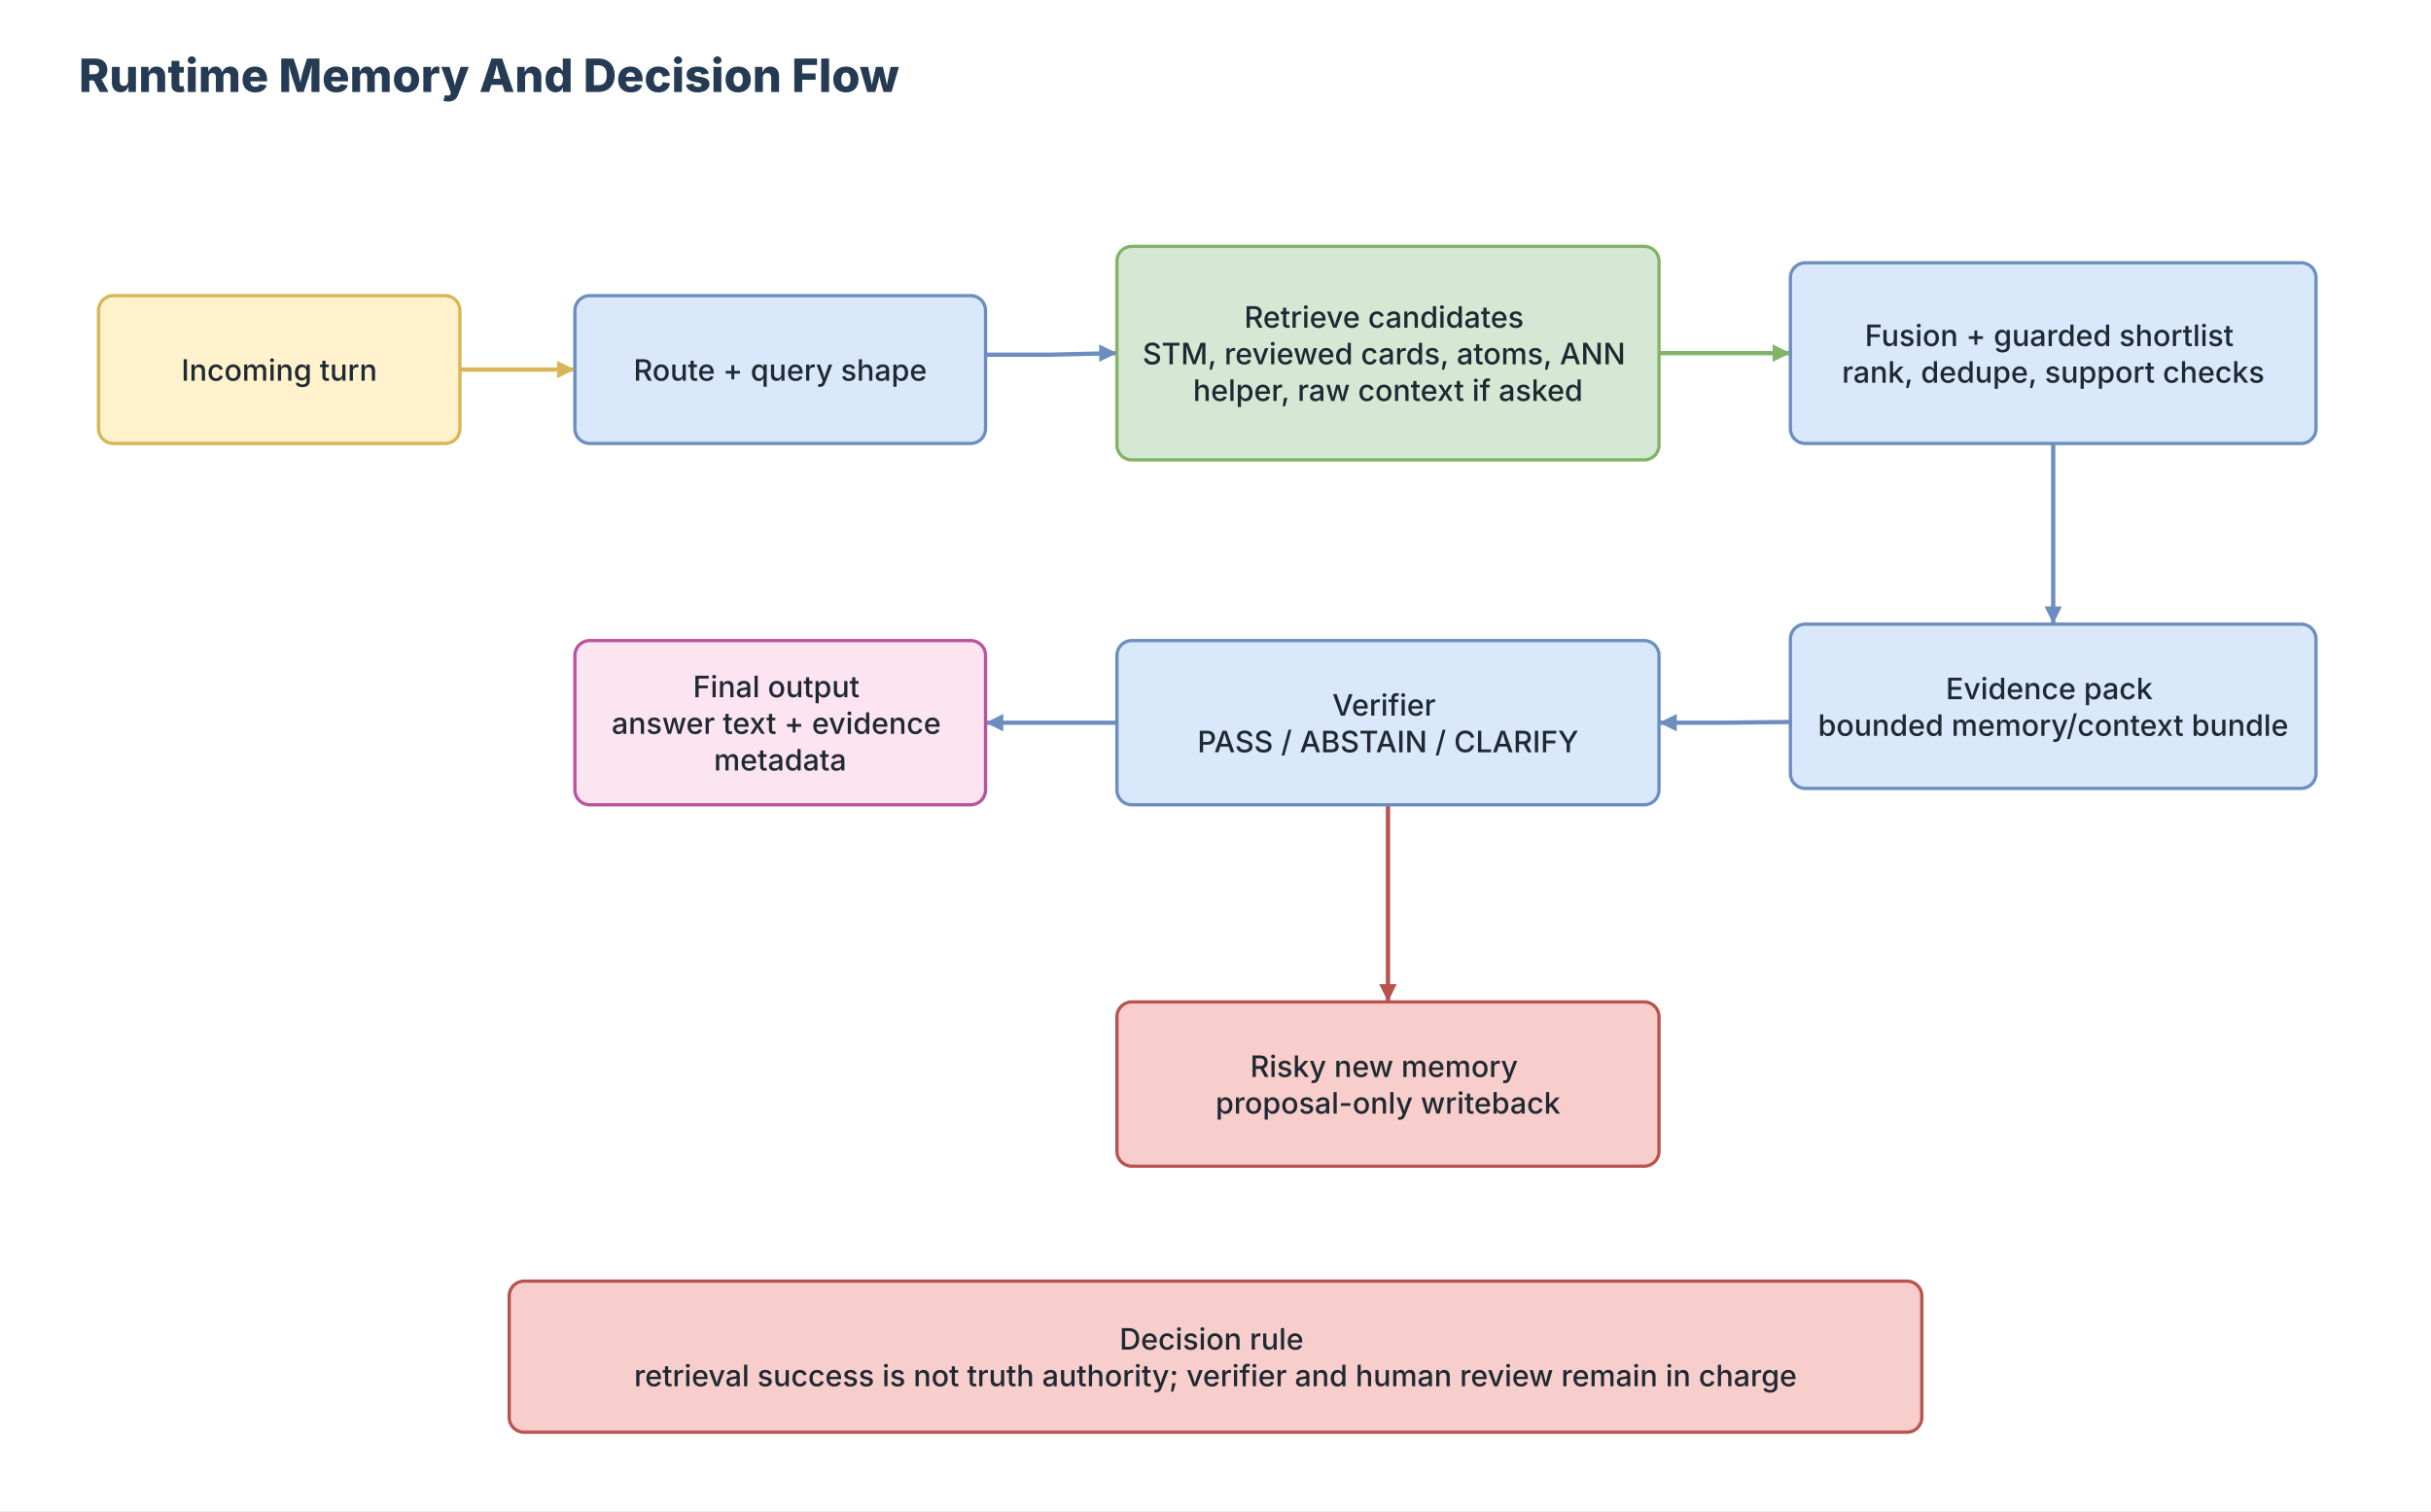
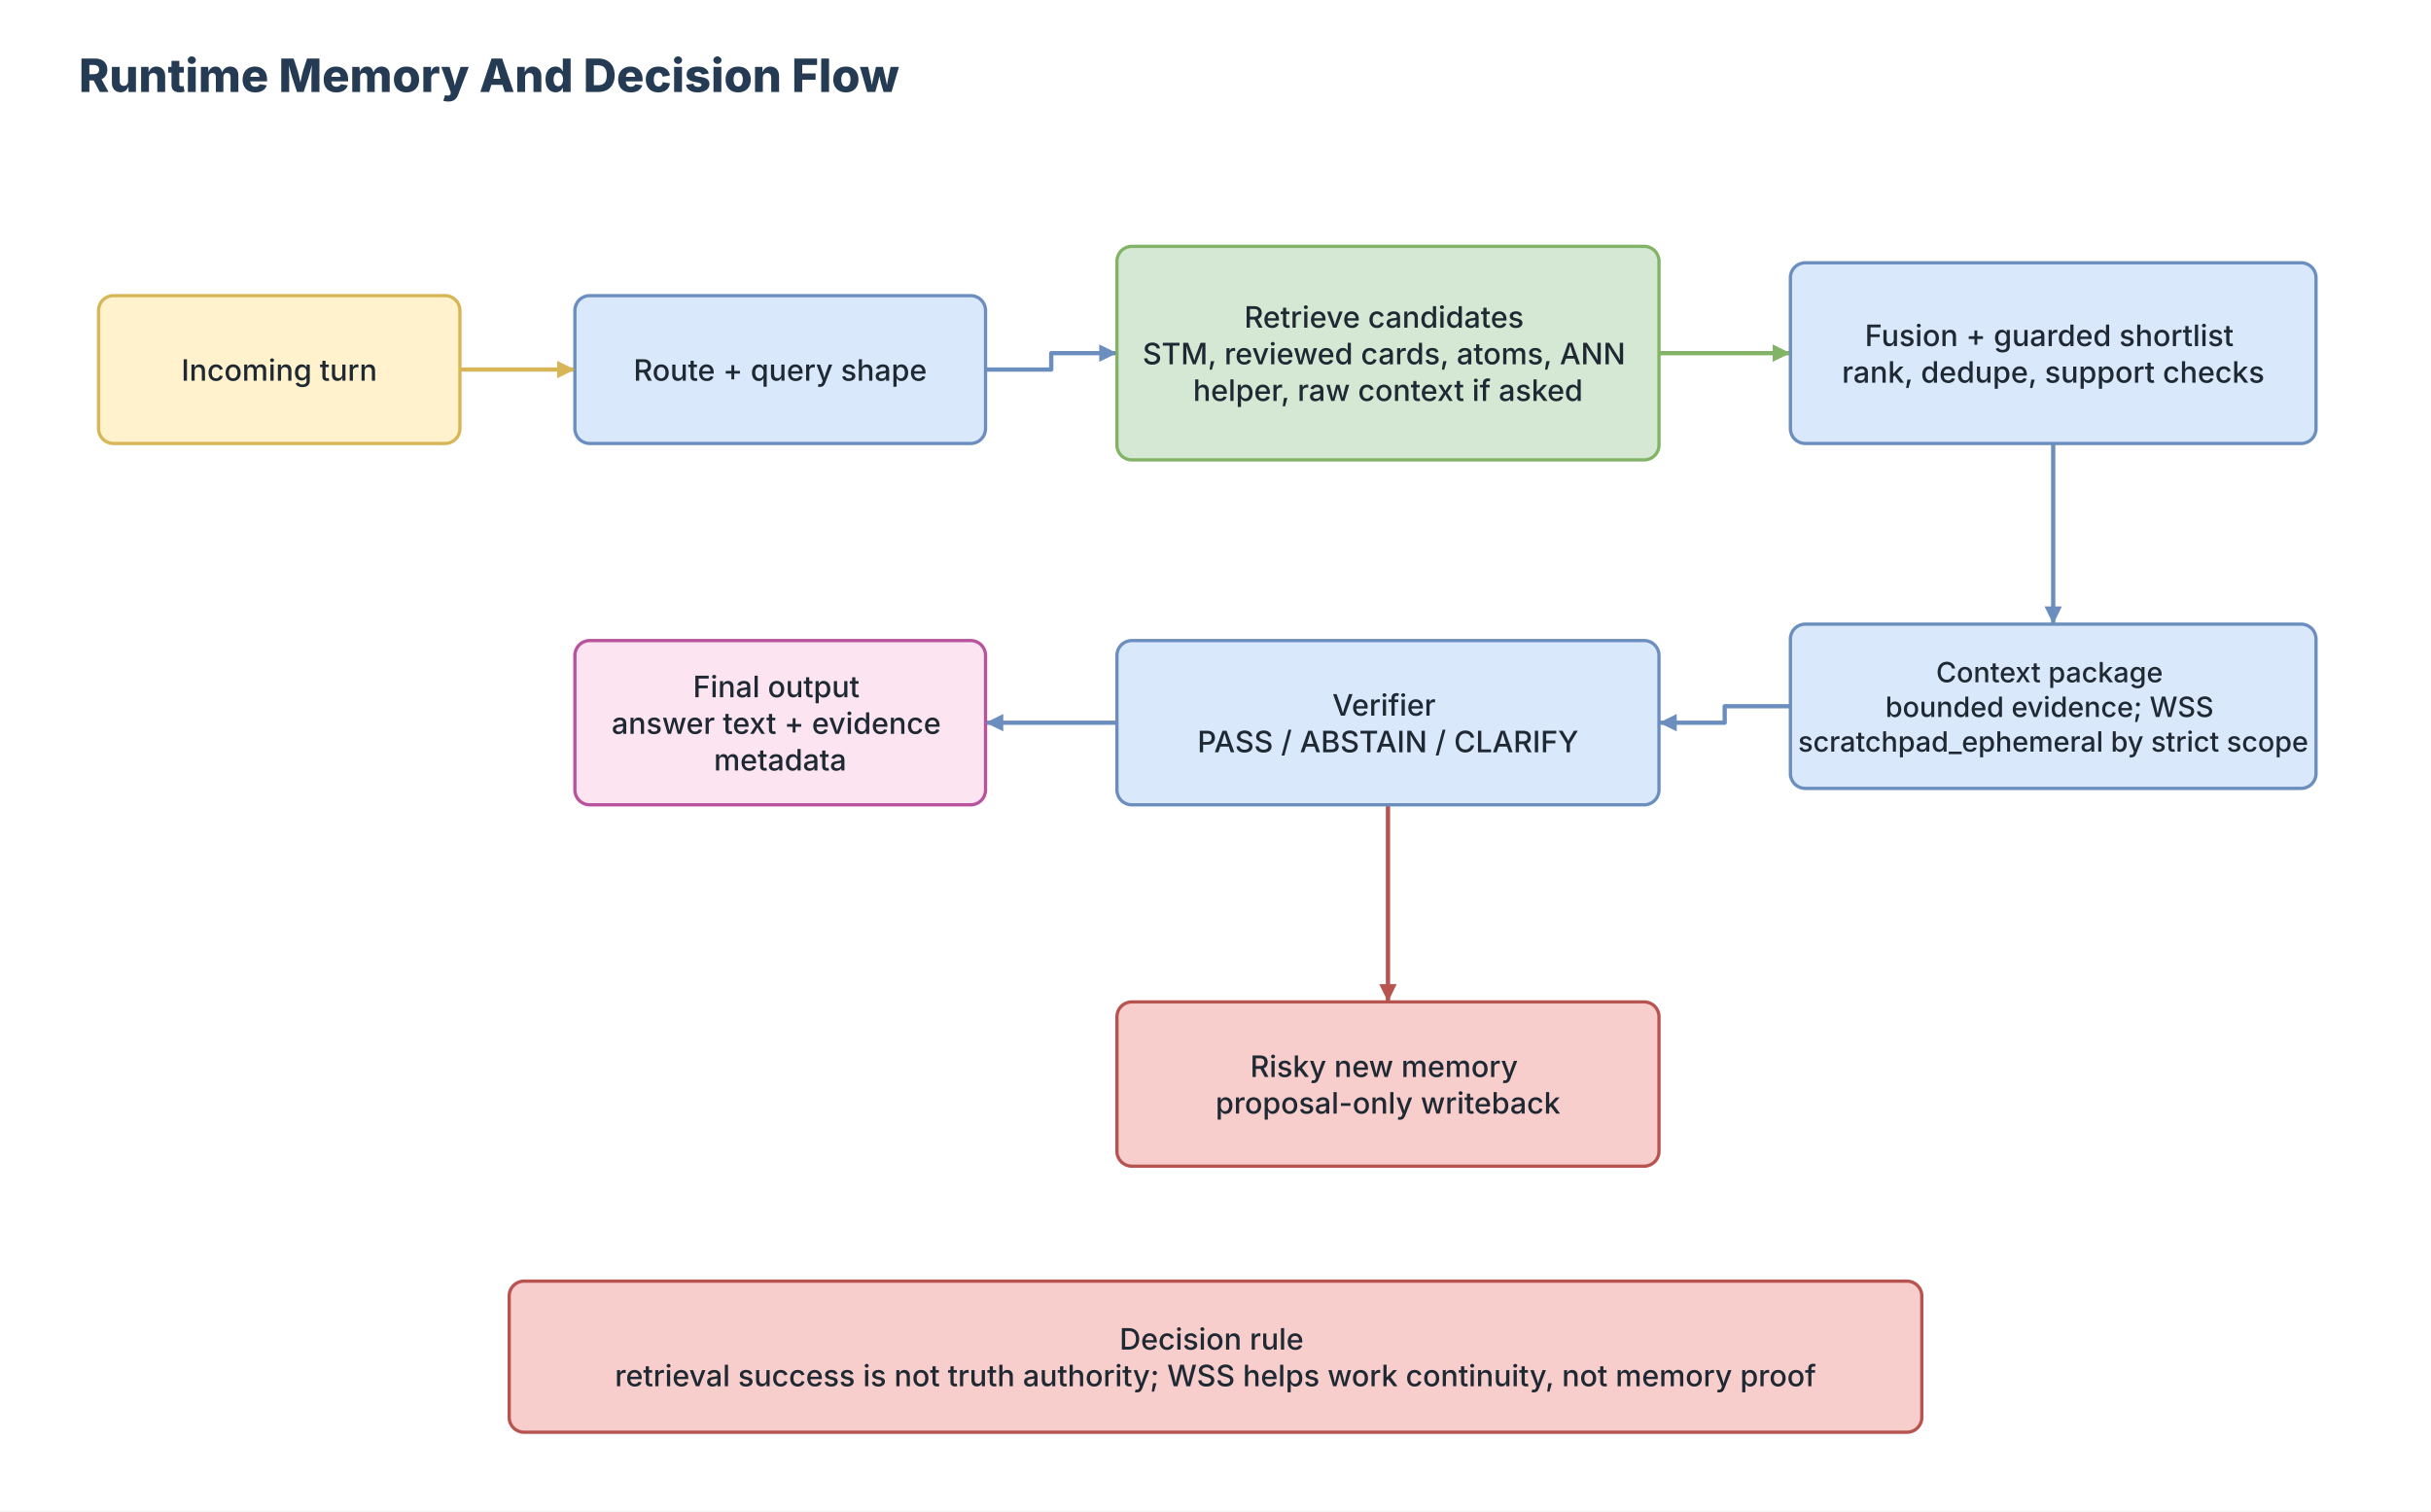
- <svg xmlns="http://www.w3.org/2000/svg" width="1480" height="920" viewBox="0 0 1480 920" role="img" aria-label="Runtime Memory And Decision Flow" version="1.1" id="svg30">
-   <defs id="defs30" />
-   <rect width="100%" height="100%" fill="#ffffff" id="rect1" />
-   <text x="48" y="56" font-family="Segoe UI, Inter, Arial, sans-serif" font-size="28" font-weight="800" fill="#243b53" id="text1">Runtime Memory And Decision Flow</text>
-   <polyline points="280.0,225.0 315.0,225.0 315.0,225.0 350.0,225.0" fill="none" stroke="#d6b656" stroke-width="2.6" stroke-linecap="round" stroke-linejoin="round" id="polyline1" />
-   <path id="polyline2" style="fill:none;stroke:#6c8ebf;stroke-width:2.6;stroke-linecap:round;stroke-linejoin:round" d="m 599.497,215.946 40,0 L 680,215" />
-   <polyline points="1010.0,215.0 1050.0,215.0 1050.0,215.0 1090.0,215.0" fill="none" stroke="#82b366" stroke-width="2.6" stroke-linecap="round" stroke-linejoin="round" id="polyline3" />
-   <polyline points="1250.0,270.0 1250.0,325.0 1250.0,325.0 1250.0,380.0" fill="none" stroke="#6c8ebf" stroke-width="2.6" stroke-linecap="round" stroke-linejoin="round" id="polyline4" />
-   <path id="polyline5" style="fill:none;stroke:#6c8ebf;stroke-width:2.6;stroke-linecap:round;stroke-linejoin:round" d="M 1091.509,439.557 1050,440 h -40" />
-   <polyline points="680.0,440.0 640.0,440.0 640.0,440.0 600.0,440.0" fill="none" stroke="#6c8ebf" stroke-width="2.6" stroke-linecap="round" stroke-linejoin="round" id="polyline6" />
-   <polyline points="845.0,490.0 845.0,550.0 845.0,550.0 845.0,610.0" fill="none" stroke="#b85450" stroke-width="2.6" stroke-linecap="round" stroke-linejoin="round" id="polyline7" />
-   <rect x="60" y="180" width="220" height="90" rx="9" fill="#fff2cc" stroke="#d6b656" stroke-width="2" id="rect7" />
-   <text x="170.0" y="231.8" text-anchor="middle" font-family="Segoe UI, Inter, Arial, sans-serif" font-size="18" font-weight="500" fill="#1f2933" id="text7">
-     <tspan x="170.0" dy="0.0" id="tspan7">Incoming turn</tspan>
+ <svg xmlns="http://www.w3.org/2000/svg" width="1480" height="920" viewBox="0 0 1480 920" role="img" aria-label="Runtime Memory And Decision Flow">
+   <rect width="100%" height="100%" fill="#ffffff" />
+   <text x="48" y="56" font-family="Segoe UI, Inter, Arial, sans-serif" font-size="28" font-weight="800" fill="#243b53">Runtime Memory And Decision Flow</text>
+   <polyline points="280.0,225.0 315.0,225.0 315.0,225.0 350.0,225.0" fill="none" stroke="#d6b656" stroke-width="2.6" stroke-linecap="round" stroke-linejoin="round" />
+   <polyline points="600.0,225.0 640.0,225.0 640.0,215.0 680.0,215.0" fill="none" stroke="#6c8ebf" stroke-width="2.6" stroke-linecap="round" stroke-linejoin="round" />
+   <polyline points="1010.0,215.0 1050.0,215.0 1050.0,215.0 1090.0,215.0" fill="none" stroke="#82b366" stroke-width="2.6" stroke-linecap="round" stroke-linejoin="round" />
+   <polyline points="1250.0,270.0 1250.0,325.0 1250.0,325.0 1250.0,380.0" fill="none" stroke="#6c8ebf" stroke-width="2.6" stroke-linecap="round" stroke-linejoin="round" />
+   <polyline points="1090.0,430.0 1050.0,430.0 1050.0,440.0 1010.0,440.0" fill="none" stroke="#6c8ebf" stroke-width="2.6" stroke-linecap="round" stroke-linejoin="round" />
+   <polyline points="680.0,440.0 640.0,440.0 640.0,440.0 600.0,440.0" fill="none" stroke="#6c8ebf" stroke-width="2.6" stroke-linecap="round" stroke-linejoin="round" />
+   <polyline points="845.0,490.0 845.0,550.0 845.0,550.0 845.0,610.0" fill="none" stroke="#b85450" stroke-width="2.6" stroke-linecap="round" stroke-linejoin="round" />
+   <rect x="60" y="180" width="220" height="90" rx="9" fill="#fff2cc" stroke="#d6b656" stroke-width="2" />
+   <text x="170.0" y="231.8" text-anchor="middle" font-family="Segoe UI, Inter, Arial, sans-serif" font-size="18" font-weight="500" fill="#1f2933">
+     <tspan x="170.0" dy="0.0">Incoming turn</tspan>
  </text>
-   <rect x="350" y="180" width="250" height="90" rx="9" fill="#dae8fc" stroke="#6c8ebf" stroke-width="2" id="rect8" />
-   <text x="475.0" y="231.8" text-anchor="middle" font-family="Segoe UI, Inter, Arial, sans-serif" font-size="18" font-weight="500" fill="#1f2933" id="text8">
-     <tspan x="475.0" dy="0.0" id="tspan8">Route + query shape</tspan>
+   <rect x="350" y="180" width="250" height="90" rx="9" fill="#dae8fc" stroke="#6c8ebf" stroke-width="2" />
+   <text x="475.0" y="231.8" text-anchor="middle" font-family="Segoe UI, Inter, Arial, sans-serif" font-size="18" font-weight="500" fill="#1f2933">
+     <tspan x="475.0" dy="0.0">Route + query shape</tspan>
  </text>
-   <rect x="680" y="150" width="330" height="130" rx="9" fill="#d5e8d4" stroke="#82b366" stroke-width="2" id="rect9" />
-   <text x="845.0" y="199.5" text-anchor="middle" font-family="Segoe UI, Inter, Arial, sans-serif" font-size="18" font-weight="500" fill="#1f2933" id="text11">
-     <tspan x="845.0" dy="0.0" id="tspan9">Retrieve candidates</tspan>
-     <tspan x="845.0" dy="22.3" id="tspan10">STM, reviewed cards, atoms, ANN</tspan>
-     <tspan x="845.0" dy="22.3" id="tspan11">helper, raw context if asked</tspan>
+   <rect x="680" y="150" width="330" height="130" rx="9" fill="#d5e8d4" stroke="#82b366" stroke-width="2" />
+   <text x="845.0" y="199.5" text-anchor="middle" font-family="Segoe UI, Inter, Arial, sans-serif" font-size="18" font-weight="500" fill="#1f2933">
+     <tspan x="845.0" dy="0.0">Retrieve candidates</tspan>
+     <tspan x="845.0" dy="22.3">STM, reviewed cards, atoms, ANN</tspan>
+     <tspan x="845.0" dy="22.3">helper, raw context if asked</tspan>
  </text>
-   <rect x="1090" y="160" width="320" height="110" rx="9" fill="#dae8fc" stroke="#6c8ebf" stroke-width="2" id="rect11" />
-   <text x="1250.0" y="210.7" text-anchor="middle" font-family="Segoe UI, Inter, Arial, sans-serif" font-size="18" font-weight="500" fill="#1f2933" id="text13">
-     <tspan x="1250.0" dy="0.0" id="tspan12">Fusion + guarded shortlist</tspan>
-     <tspan x="1250.0" dy="22.3" id="tspan13">rank, dedupe, support checks</tspan>
+   <rect x="1090" y="160" width="320" height="110" rx="9" fill="#dae8fc" stroke="#6c8ebf" stroke-width="2" />
+   <text x="1250.0" y="210.7" text-anchor="middle" font-family="Segoe UI, Inter, Arial, sans-serif" font-size="18" font-weight="500" fill="#1f2933">
+     <tspan x="1250.0" dy="0.0">Fusion + guarded shortlist</tspan>
+     <tspan x="1250.0" dy="22.3">rank, dedupe, support checks</tspan>
  </text>
-   <rect x="1090" y="380" width="320" height="100" rx="9" fill="#dae8fc" stroke="#6c8ebf" stroke-width="2" id="rect13" />
-   <text x="1250.0" y="425.7" text-anchor="middle" font-family="Segoe UI, Inter, Arial, sans-serif" font-size="18" font-weight="500" fill="#1f2933" id="text15">
-     <tspan x="1250.0" dy="0.0" id="tspan14">Evidence pack</tspan>
-     <tspan x="1250.0" dy="22.3" id="tspan15">bounded memory/context bundle</tspan>
+   <rect x="1090" y="380" width="320" height="100" rx="9" fill="#dae8fc" stroke="#6c8ebf" stroke-width="2" />
+   <text x="1250.0" y="415.4" text-anchor="middle" font-family="Segoe UI, Inter, Arial, sans-serif" font-size="17" font-weight="500" fill="#1f2933">
+     <tspan x="1250.0" dy="0.0">Context package</tspan>
+     <tspan x="1250.0" dy="21.1">bounded evidence; WSS</tspan>
+     <tspan x="1250.0" dy="21.1">scratchpad_ephemeral by strict scope</tspan>
  </text>
-   <rect x="680" y="390" width="330" height="100" rx="9" fill="#dae8fc" stroke="#6c8ebf" stroke-width="2" id="rect15" />
-   <text x="845.0" y="435.7" text-anchor="middle" font-family="Segoe UI, Inter, Arial, sans-serif" font-size="18" font-weight="500" fill="#1f2933" id="text17">
-     <tspan x="845.0" dy="0.0" id="tspan16">Verifier</tspan>
-     <tspan x="845.0" dy="22.3" id="tspan17">PASS / ABSTAIN / CLARIFY</tspan>
+   <rect x="680" y="390" width="330" height="100" rx="9" fill="#dae8fc" stroke="#6c8ebf" stroke-width="2" />
+   <text x="845.0" y="435.7" text-anchor="middle" font-family="Segoe UI, Inter, Arial, sans-serif" font-size="18" font-weight="500" fill="#1f2933">
+     <tspan x="845.0" dy="0.0">Verifier</tspan>
+     <tspan x="845.0" dy="22.3">PASS / ABSTAIN / CLARIFY</tspan>
  </text>
-   <rect x="350" y="390" width="250" height="100" rx="9" fill="#fce5f1" stroke="#b8549e" stroke-width="2" id="rect17" />
-   <text x="475.0" y="424.5" text-anchor="middle" font-family="Segoe UI, Inter, Arial, sans-serif" font-size="18" font-weight="500" fill="#1f2933" id="text20">
-     <tspan x="475.0" dy="0.0" id="tspan18">Final output</tspan>
-     <tspan x="475.0" dy="22.3" id="tspan19">answer text + evidence</tspan>
-     <tspan x="475.0" dy="22.3" id="tspan20">metadata</tspan>
+   <rect x="350" y="390" width="250" height="100" rx="9" fill="#fce5f1" stroke="#b8549e" stroke-width="2" />
+   <text x="475.0" y="424.5" text-anchor="middle" font-family="Segoe UI, Inter, Arial, sans-serif" font-size="18" font-weight="500" fill="#1f2933">
+     <tspan x="475.0" dy="0.0">Final output</tspan>
+     <tspan x="475.0" dy="22.3">answer text + evidence</tspan>
+     <tspan x="475.0" dy="22.3">metadata</tspan>
  </text>
-   <rect x="680" y="610" width="330" height="100" rx="9" fill="#f8cecc" stroke="#b85450" stroke-width="2" id="rect20" />
-   <text x="845.0" y="655.7" text-anchor="middle" font-family="Segoe UI, Inter, Arial, sans-serif" font-size="18" font-weight="500" fill="#1f2933" id="text22">
-     <tspan x="845.0" dy="0.0" id="tspan21">Risky new memory</tspan>
-     <tspan x="845.0" dy="22.3" id="tspan22">proposal-only writeback</tspan>
+   <rect x="680" y="610" width="330" height="100" rx="9" fill="#f8cecc" stroke="#b85450" stroke-width="2" />
+   <text x="845.0" y="655.7" text-anchor="middle" font-family="Segoe UI, Inter, Arial, sans-serif" font-size="18" font-weight="500" fill="#1f2933">
+     <tspan x="845.0" dy="0.0">Risky new memory</tspan>
+     <tspan x="845.0" dy="22.3">proposal-only writeback</tspan>
  </text>
-   <rect x="310" y="780" width="860" height="92" rx="9" fill="#f8cecc" stroke="#b85450" stroke-width="2" id="rect22" />
-   <text x="740.0" y="821.7" text-anchor="middle" font-family="Segoe UI, Inter, Arial, sans-serif" font-size="18" font-weight="500" fill="#1f2933" id="text24">
-     <tspan x="740.0" dy="0.0" id="tspan23">Decision rule</tspan>
-     <tspan x="740.0" dy="22.3" id="tspan24">retrieval success is not truth authority; verifier and human review remain in charge</tspan>
+   <rect x="310" y="780" width="860" height="92" rx="9" fill="#f8cecc" stroke="#b85450" stroke-width="2" />
+   <text x="740.0" y="821.7" text-anchor="middle" font-family="Segoe UI, Inter, Arial, sans-serif" font-size="18" font-weight="500" fill="#1f2933">
+     <tspan x="740.0" dy="0.0">Decision rule</tspan>
+     <tspan x="740.0" dy="22.3">retrieval success is not truth authority; WSS helps work continuity, not memory proof</tspan>
  </text>
-   <polygon points="350.0,225.0 339.2,230.3 339.2,219.7" fill="#d6b656" id="polygon24" />
-   <polygon points="680.0,215.0 669.2,220.3 669.2,209.7" fill="#6c8ebf" id="polygon25" />
-   <polygon points="1090.0,215.0 1079.2,220.3 1079.2,209.7" fill="#82b366" id="polygon26" />
-   <polygon points="1250.0,380.0 1244.7,369.2 1255.3,369.2" fill="#6c8ebf" id="polygon27" />
-   <polygon points="1010.0,440.0 1020.8,434.7 1020.8,445.3" fill="#6c8ebf" id="polygon28" />
-   <polygon points="600.0,440.0 610.8,434.7 610.8,445.3" fill="#6c8ebf" id="polygon29" />
-   <polygon points="845.0,610.0 839.7,599.2 850.3,599.2" fill="#b85450" id="polygon30" />
+   <polygon points="350.0,225.0 339.2,230.3 339.2,219.7" fill="#d6b656" />
+   <polygon points="680.0,215.0 669.2,220.3 669.2,209.7" fill="#6c8ebf" />
+   <polygon points="1090.0,215.0 1079.2,220.3 1079.2,209.7" fill="#82b366" />
+   <polygon points="1250.0,380.0 1244.7,369.2 1255.3,369.2" fill="#6c8ebf" />
+   <polygon points="1010.0,440.0 1020.8,434.7 1020.8,445.3" fill="#6c8ebf" />
+   <polygon points="600.0,440.0 610.8,434.7 610.8,445.3" fill="#6c8ebf" />
+   <polygon points="845.0,610.0 839.7,599.2 850.3,599.2" fill="#b85450" />
</svg>
